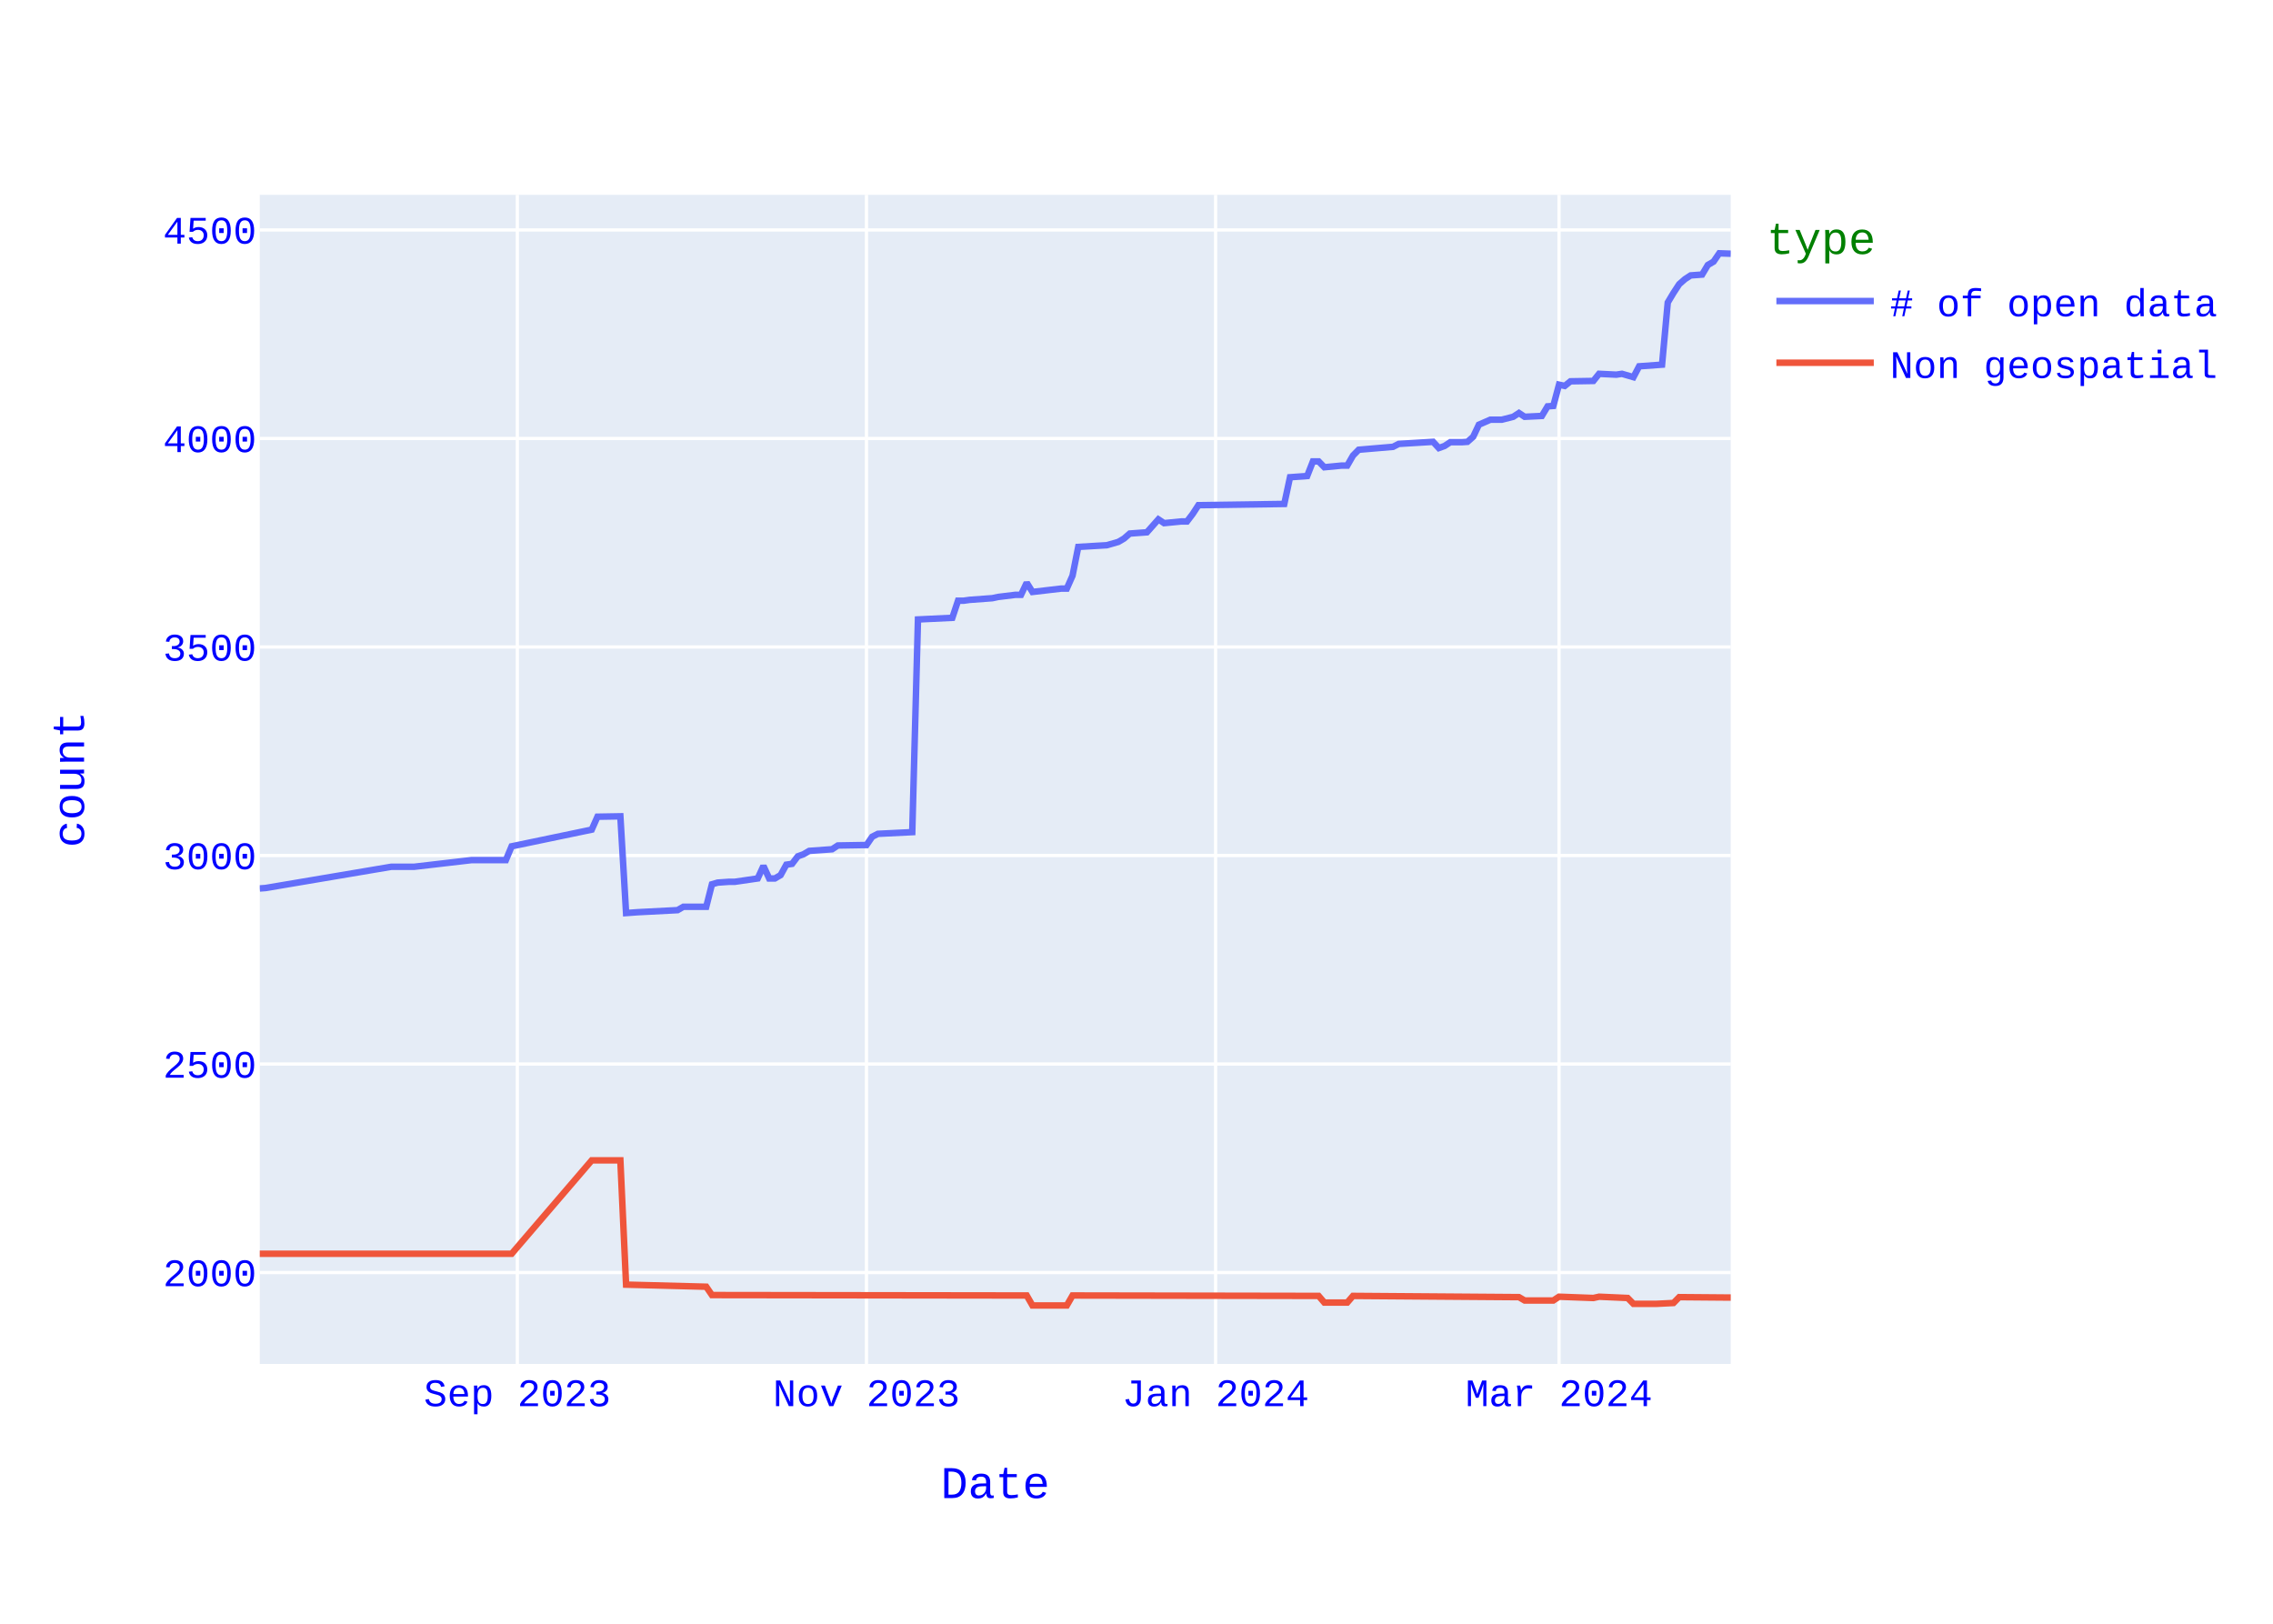
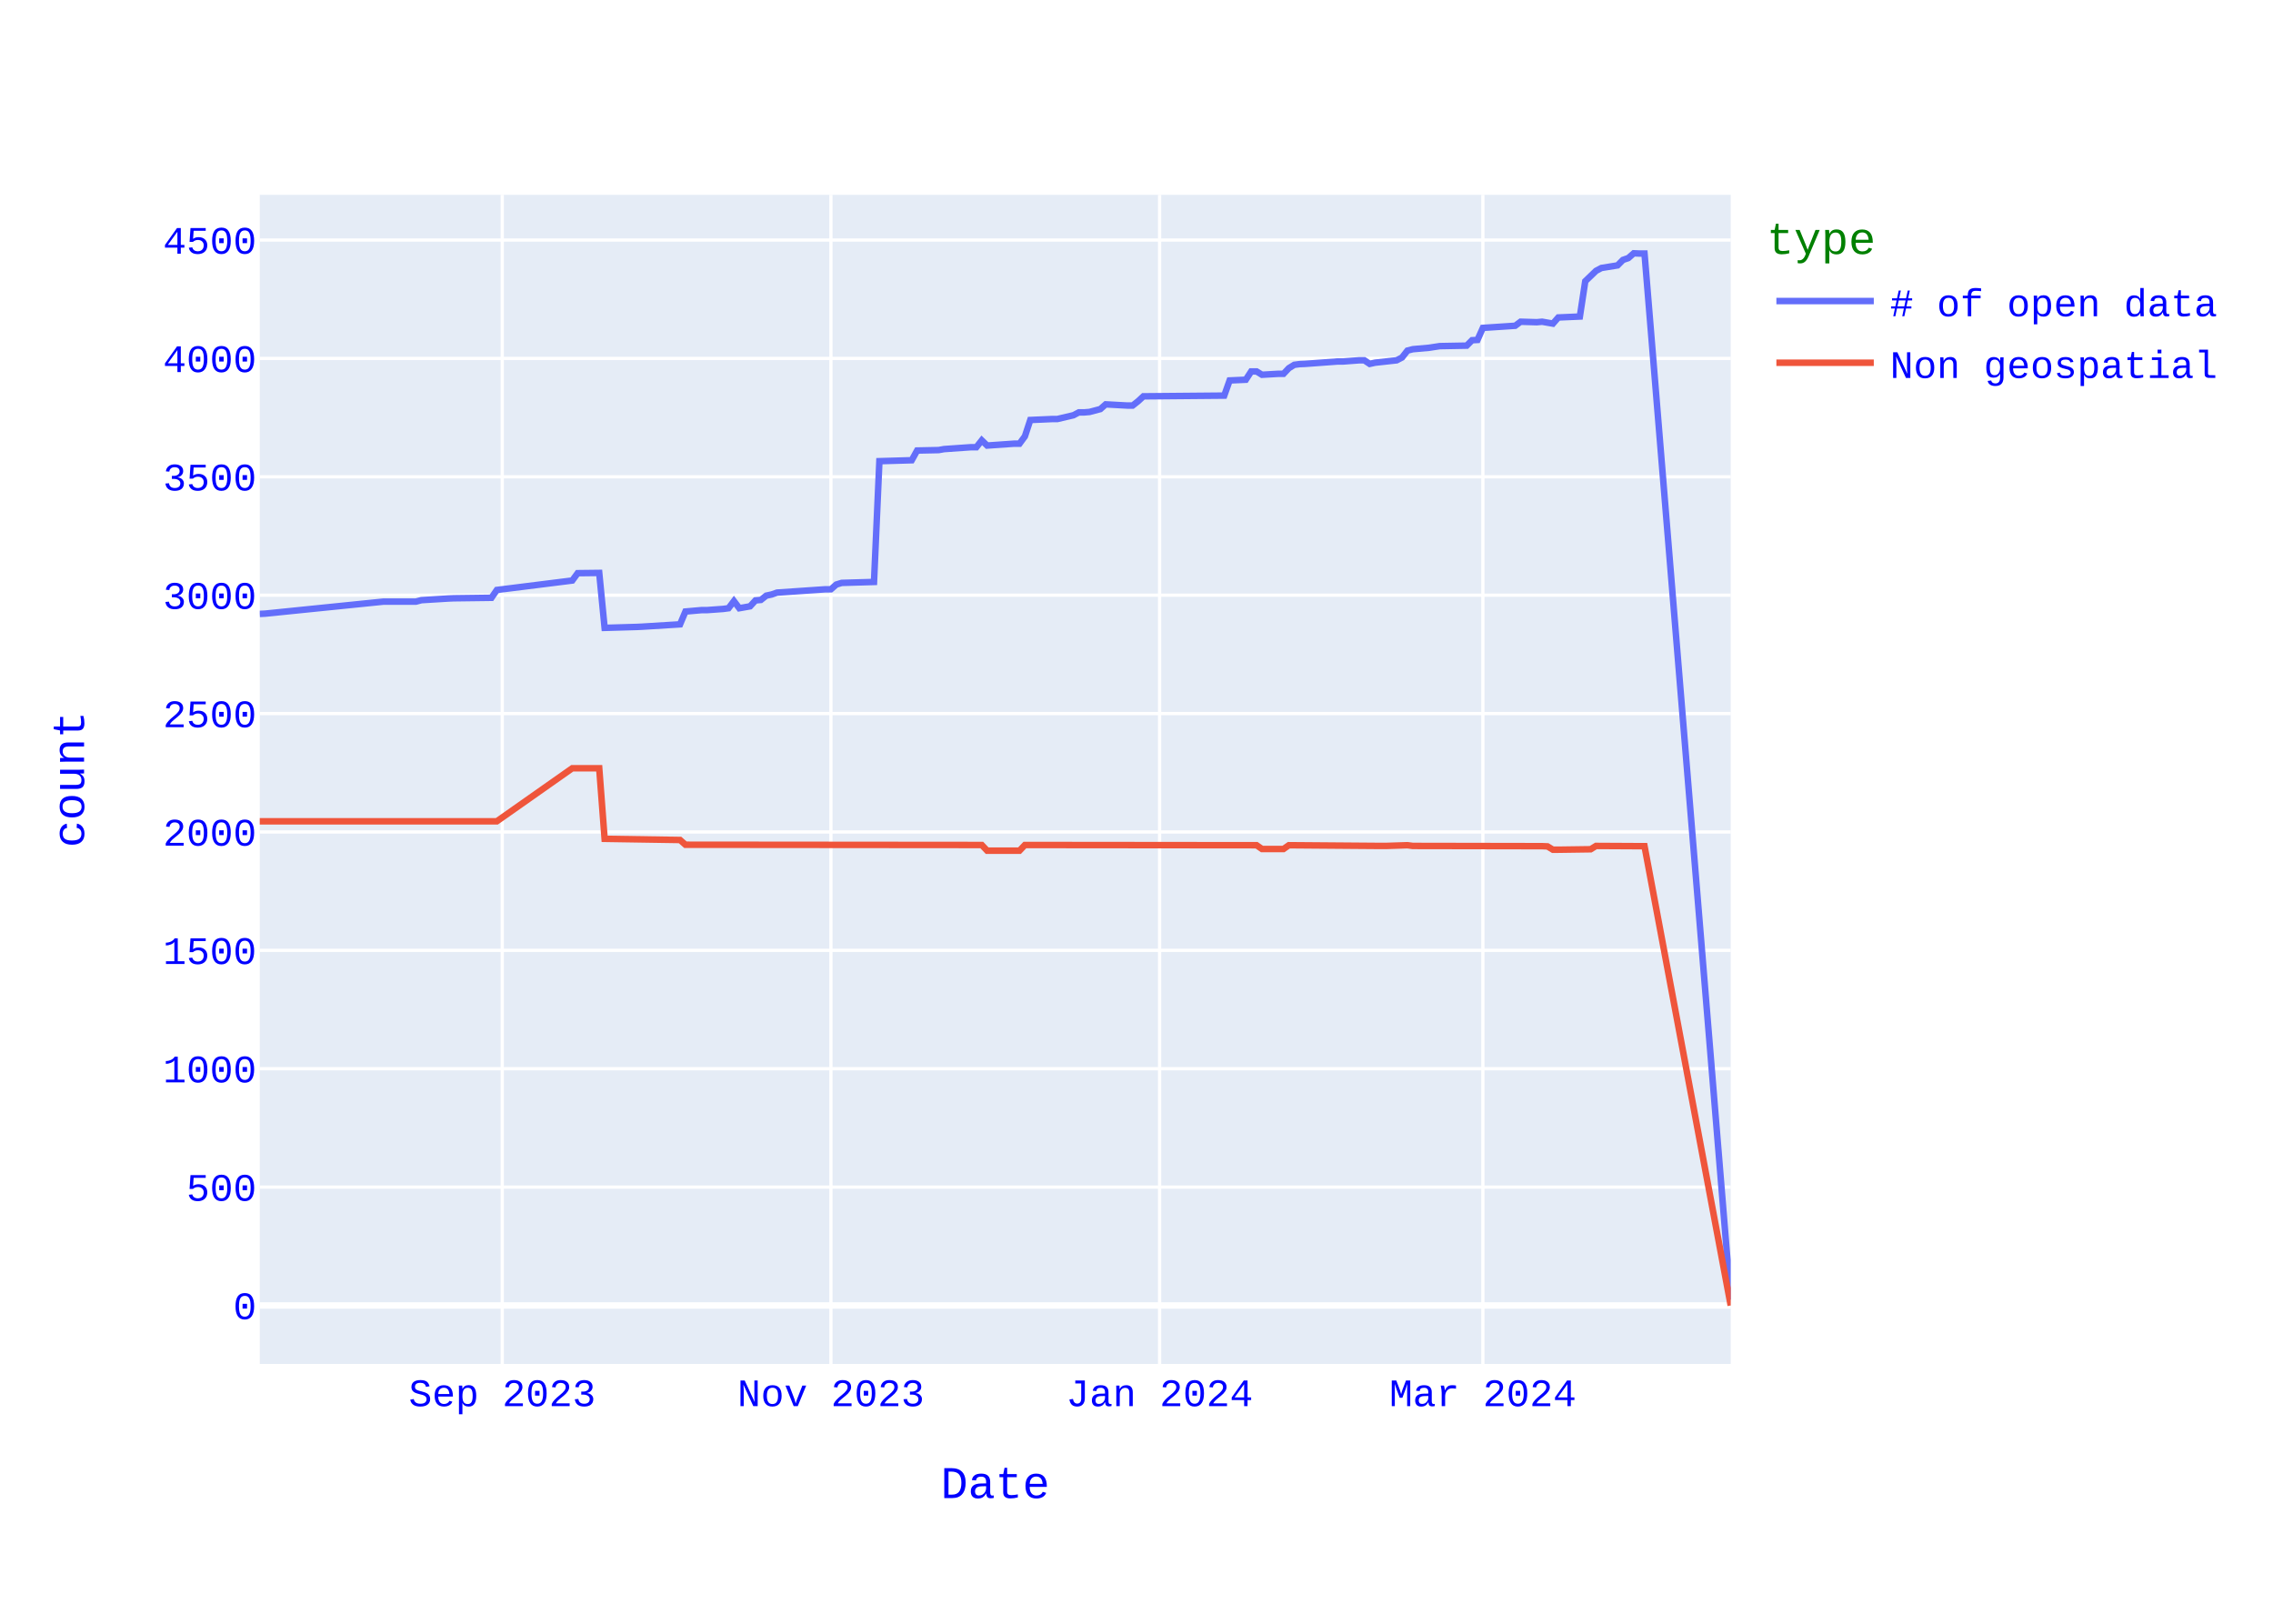
<svg xmlns="http://www.w3.org/2000/svg" class="main-svg" width="700" height="500" style="" viewBox="0 0 700 500">
  <rect x="0" y="0" width="700" height="500" style="fill: rgb(255, 255, 255); fill-opacity: 1;" />
-   <defs id="defs-0c42b9">
+   <defs id="defs-386b0f">
    <g class="clips">
-       <clipPath id="clip0c42b9xyplot" class="plotclip">
+       <clipPath id="clip386b0fxyplot" class="plotclip">
        <rect width="453" height="360" />
      </clipPath>
-       <clipPath class="axesclip" id="clip0c42b9x">
+       <clipPath class="axesclip" id="clip386b0fx">
        <rect x="80" y="0" width="453" height="500" />
      </clipPath>
-       <clipPath class="axesclip" id="clip0c42b9y">
+       <clipPath class="axesclip" id="clip386b0fy">
        <rect x="0" y="60" width="700" height="360" />
      </clipPath>
-       <clipPath class="axesclip" id="clip0c42b9xy">
+       <clipPath class="axesclip" id="clip386b0fxy">
        <rect x="80" y="60" width="453" height="360" />
      </clipPath>
    </g>
    <g class="gradients" />
    <g class="patterns" />
  </defs>
  <g class="bglayer">
    <rect class="bg" x="80" y="60" width="453" height="360" style="fill: rgb(229, 236, 246); fill-opacity: 1; stroke-width: 0;" />
  </g>
  <g class="layer-below">
    <g class="imagelayer" />
    <g class="shapelayer" />
  </g>
  <g class="cartesianlayer">
    <g class="subplot xy">
      <g class="layer-subplot">
        <g class="shapelayer" />
        <g class="imagelayer" />
      </g>
      <g class="minor-gridlayer">
        <g class="x" />
        <g class="y" />
      </g>
      <g class="gridlayer">
        <g class="x">
-           <path class="xgrid crisp" transform="translate(159.32,0)" d="M0,60v360" style="stroke: rgb(255, 255, 255); stroke-opacity: 1; stroke-width: 1px;" />
-           <path class="xgrid crisp" transform="translate(266.84,0)" d="M0,60v360" style="stroke: rgb(255, 255, 255); stroke-opacity: 1; stroke-width: 1px;" />
-           <path class="xgrid crisp" transform="translate(374.36,0)" d="M0,60v360" style="stroke: rgb(255, 255, 255); stroke-opacity: 1; stroke-width: 1px;" />
-           <path class="xgrid crisp" transform="translate(480.12,0)" d="M0,60v360" style="stroke: rgb(255, 255, 255); stroke-opacity: 1; stroke-width: 1px;" />
+           <path class="xgrid crisp" transform="translate(154.67,0)" d="M0,60v360" style="stroke: rgb(255, 255, 255); stroke-opacity: 1; stroke-width: 1px;" />
+           <path class="xgrid crisp" transform="translate(255.89,0)" d="M0,60v360" style="stroke: rgb(255, 255, 255); stroke-opacity: 1; stroke-width: 1px;" />
+           <path class="xgrid crisp" transform="translate(357.11,0)" d="M0,60v360" style="stroke: rgb(255, 255, 255); stroke-opacity: 1; stroke-width: 1px;" />
+           <path class="xgrid crisp" transform="translate(456.67,0)" d="M0,60v360" style="stroke: rgb(255, 255, 255); stroke-opacity: 1; stroke-width: 1px;" />
        </g>
        <g class="y">
-           <path class="ygrid crisp" transform="translate(0,391.85)" d="M80,0h453" style="stroke: rgb(255, 255, 255); stroke-opacity: 1; stroke-width: 1px;" />
-           <path class="ygrid crisp" transform="translate(0,327.65)" d="M80,0h453" style="stroke: rgb(255, 255, 255); stroke-opacity: 1; stroke-width: 1px;" />
-           <path class="ygrid crisp" transform="translate(0,263.44)" d="M80,0h453" style="stroke: rgb(255, 255, 255); stroke-opacity: 1; stroke-width: 1px;" />
-           <path class="ygrid crisp" transform="translate(0,199.23)" d="M80,0h453" style="stroke: rgb(255, 255, 255); stroke-opacity: 1; stroke-width: 1px;" />
-           <path class="ygrid crisp" transform="translate(0,135.02)" d="M80,0h453" style="stroke: rgb(255, 255, 255); stroke-opacity: 1; stroke-width: 1px;" />
-           <path class="ygrid crisp" transform="translate(0,70.81)" d="M80,0h453" style="stroke: rgb(255, 255, 255); stroke-opacity: 1; stroke-width: 1px;" />
-         </g>
-       </g>
-       <g class="zerolinelayer" />
+           <path class="ygrid crisp" transform="translate(0,365.55)" d="M80,0h453" style="stroke: rgb(255, 255, 255); stroke-opacity: 1; stroke-width: 1px;" />
+           <path class="ygrid crisp" transform="translate(0,329.09)" d="M80,0h453" style="stroke: rgb(255, 255, 255); stroke-opacity: 1; stroke-width: 1px;" />
+           <path class="ygrid crisp" transform="translate(0,292.64)" d="M80,0h453" style="stroke: rgb(255, 255, 255); stroke-opacity: 1; stroke-width: 1px;" />
+           <path class="ygrid crisp" transform="translate(0,256.19)" d="M80,0h453" style="stroke: rgb(255, 255, 255); stroke-opacity: 1; stroke-width: 1px;" />
+           <path class="ygrid crisp" transform="translate(0,219.73)" d="M80,0h453" style="stroke: rgb(255, 255, 255); stroke-opacity: 1; stroke-width: 1px;" />
+           <path class="ygrid crisp" transform="translate(0,183.28)" d="M80,0h453" style="stroke: rgb(255, 255, 255); stroke-opacity: 1; stroke-width: 1px;" />
+           <path class="ygrid crisp" transform="translate(0,146.82)" d="M80,0h453" style="stroke: rgb(255, 255, 255); stroke-opacity: 1; stroke-width: 1px;" />
+           <path class="ygrid crisp" transform="translate(0,110.37)" d="M80,0h453" style="stroke: rgb(255, 255, 255); stroke-opacity: 1; stroke-width: 1px;" />
+           <path class="ygrid crisp" transform="translate(0,73.92)" d="M80,0h453" style="stroke: rgb(255, 255, 255); stroke-opacity: 1; stroke-width: 1px;" />
+         </g>
+       </g>
+       <g class="zerolinelayer">
+         <path class="yzl zl crisp" transform="translate(0,402)" d="M80,0h453" style="stroke: rgb(255, 255, 255); stroke-opacity: 1; stroke-width: 2px;" />
+       </g>
      <path class="xlines-below" />
      <path class="ylines-below" />
      <g class="overlines-below" />
      <g class="xaxislayer-below" />
      <g class="yaxislayer-below" />
      <g class="overaxes-below" />
-       <g class="plot" transform="translate(80,60)" clip-path="url(#clip0c42b9xyplot)">
+       <g class="plot" transform="translate(80,60)" clip-path="url(#clip386b0fxyplot)">
        <g class="scatterlayer mlayer">
-           <g class="trace scatter traced99973" style="stroke-miterlimit: 2; opacity: 1;">
+           <g class="trace scatter tracea77ded" style="stroke-miterlimit: 2; opacity: 1;">
            <g class="fills" />
            <g class="errorbars" />
            <g class="lines">
-               <path class="js-line" d="M453,18.13L449.47,18L447.71,20.57L445.95,21.6L444.19,24.55L440.66,24.81L438.9,25.96L437.14,27.5L435.37,30.2L433.61,33.15L431.85,52.29L424.8,52.8L423.04,56.14L419.51,55.11L417.75,55.37L412.46,55.11L410.7,57.3L403.65,57.42L401.88,58.84L400.12,58.45L398.36,65L396.6,65.13L394.83,68.08L389.54,68.34L387.78,67.18L386.02,68.34L382.49,69.24L378.97,69.24L377.21,70.01L375.44,70.78L373.68,74.5L371.92,76.05L370.16,76.17L366.63,76.17L364.87,77.33L363.11,77.97L361.34,76.05L350.77,76.69L349,77.59L338.43,78.49L336.67,80.28L334.9,83.37L333.14,83.37L327.85,83.88L326.09,82.08L324.33,82.08L322.56,86.58L317.28,86.96L315.51,95.18L289.07,95.56L287.31,98.26L285.55,100.57L283.79,100.57L278.5,101.09L276.74,99.93L273.21,103.91L271.45,104.04L267.92,104.3L266.16,105.84L264.4,106.87L260.87,107.89L252.06,108.41L250.3,117.27L248.53,121.25L246.77,121.25L237.96,122.28L236.19,119.45L234.43,123.17L232.67,123.17L227.38,123.82L225.62,124.2L218.57,124.72L216.81,124.97L215.04,124.97L213.28,130.24L202.7,130.75L200.94,196.24L190.37,196.76L188.6,197.66L186.84,200.23L185.08,200.23L178.03,200.35L176.26,201.51L169.21,202.02L167.45,203.05L165.69,203.69L163.93,206L162.16,206.26L160.4,209.47L158.64,210.5L156.88,210.5L155.11,206.65L153.35,210.5L146.3,211.53L144.54,211.53L141.01,211.78L139.25,212.3L137.49,219.23L135.72,219.23L130.44,219.23L128.67,220.26L116.33,220.9L114.57,221.03L112.81,221.16L111.05,191.37L104,191.49L102.23,195.47L77.56,200.61L75.79,204.85L66.98,204.85L65.22,204.85L47.59,206.9L45.83,206.9L40.54,206.9L1.76,213.45L0,213.58" style="vector-effect: none; fill: none; stroke: rgb(99, 110, 250); stroke-opacity: 1; stroke-width: 2px; opacity: 1;" />
+               <path class="js-line" d="M453,340.18L426.45,18.07L424.79,18.07L423.13,18L421.47,19.46L419.81,20.04L418.15,21.72L413.18,22.52L411.52,23.4L408.2,26.6L406.54,37.47L399.9,37.76L398.24,39.65L394.92,39.07L393.26,39.22L388.29,39.07L386.63,40.31L376.67,40.97L375.01,44.68L373.35,44.76L371.69,46.43L363.4,46.58L360.08,47.09L355.1,47.53L353.44,47.96L351.78,50.08L350.12,50.95L343.48,51.68L341.82,52.05L340.16,50.95L338.51,50.95L333.53,51.32L331.87,51.32L321.91,52.05L320.25,52.12L318.59,52.34L316.93,53.36L315.27,55.11L313.62,55.11L308.64,55.4L306.98,54.38L305.32,54.38L303.66,56.93L298.68,57.15L297.02,61.82L272.13,62.04L270.47,63.57L268.81,64.88L267.15,64.88L260.52,64.51L258.86,65.97L255.54,66.85L253.88,66.99L252.22,66.99L250.56,67.87L245.58,69.04L243.92,69.04L237.29,69.33L235.63,74.36L233.97,76.62L232.31,76.62L224.01,77.2L222.35,75.6L220.69,77.71L219.03,77.71L210.74,78.29L209.08,78.59L202.44,78.73L200.78,81.72L190.82,82.01L189.16,119.2L179.21,119.49L177.55,120L175.89,121.46L174.23,121.46L159.3,122.48L157.64,123.06L155.98,123.42L154.32,124.74L152.66,124.88L151,126.7L147.68,127.29L146.02,125.1L144.36,127.29L142.7,127.51L137.73,127.87L136.07,127.87L131.09,128.31L129.43,132.25L117.81,132.97L116.15,133.05L106.2,133.34L104.54,116.42L97.9,116.5L96.24,118.76L73.01,121.67L71.35,124.08L59.74,124.23L58.08,124.3L49.78,124.81L48.12,125.25L38.16,125.25L1.66,128.96L0,129.04" style="vector-effect: none; fill: none; stroke: rgb(99, 110, 250); stroke-opacity: 1; stroke-width: 2px; opacity: 1;" />
            </g>
            <g class="points" />
            <g class="text" />
          </g>
-           <g class="trace scatter trace564da6" style="stroke-miterlimit: 2; opacity: 1;">
+           <g class="trace scatter trace0ff2f0" style="stroke-miterlimit: 2; opacity: 1;">
            <g class="fills" />
            <g class="errorbars" />
            <g class="lines">
-               <path class="js-line" d="M453,339.56L437.14,339.43L435.37,341.23L430.09,341.49L428.32,341.49L423.04,341.49L421.27,339.69L412.46,339.3L410.7,339.69L400.12,339.3L398.36,340.46L389.54,340.46L387.78,339.43L336.67,339.05L334.9,341.1L327.85,341.1L326.09,339.05L250.3,338.92L248.53,342L237.96,342L236.19,338.92L139.25,338.79L137.49,336.22L112.81,335.58L111.05,297.31L102.23,297.31L77.56,326.08L0,326.08" style="vector-effect: none; fill: none; stroke: rgb(239, 85, 59); stroke-opacity: 1; stroke-width: 2px; opacity: 1;" />
+               <path class="js-line" d="M453,342L426.45,200.56L424.79,200.56L411.52,200.49L409.86,201.51L399.9,201.65L398.24,201.65L396.58,200.63L394.92,200.56L355.1,200.49L353.44,200.27L346.8,200.49L345.14,200.49L316.93,200.27L315.27,201.43L308.64,201.43L306.98,200.27L235.63,200.2L233.97,201.95L224.01,201.95L222.35,200.2L131.09,200.12L129.43,198.66L106.2,198.3L104.54,176.57L96.24,176.57L73.01,192.9L0,192.9" style="vector-effect: none; fill: none; stroke: rgb(239, 85, 59); stroke-opacity: 1; stroke-width: 2px; opacity: 1;" />
            </g>
            <g class="points" />
            <g class="text" />
          </g>
        </g>
      </g>
      <g class="overplot" />
      <path class="xlines-above crisp" d="M0,0" style="fill: none;" />
      <path class="ylines-above crisp" d="M0,0" style="fill: none;" />
      <g class="overlines-above" />
      <g class="xaxislayer-above">
        <g class="xtick">
-           <text text-anchor="middle" x="0" y="433" transform="translate(159.32,0)" style="font-family: 'Courier New'; font-size: 12px; fill: rgb(0, 0, 255); fill-opacity: 1; white-space: pre; opacity: 1;">Sep 2023</text>
-         </g>
-         <g class="xtick">
-           <text text-anchor="middle" x="0" y="433" style="font-family: 'Courier New'; font-size: 12px; fill: rgb(0, 0, 255); fill-opacity: 1; white-space: pre; opacity: 1;" transform="translate(266.84,0)">Nov 2023</text>
-         </g>
-         <g class="xtick">
-           <text text-anchor="middle" x="0" y="433" style="font-family: 'Courier New'; font-size: 12px; fill: rgb(0, 0, 255); fill-opacity: 1; white-space: pre; opacity: 1;" transform="translate(374.36,0)">Jan 2024</text>
-         </g>
-         <g class="xtick">
-           <text text-anchor="middle" x="0" y="433" style="font-family: 'Courier New'; font-size: 12px; fill: rgb(0, 0, 255); fill-opacity: 1; white-space: pre; opacity: 1;" transform="translate(480.12,0)">Mar 2024</text>
+           <text text-anchor="middle" x="0" y="433" transform="translate(154.67,0)" style="font-family: 'Courier New'; font-size: 12px; fill: rgb(0, 0, 255); fill-opacity: 1; white-space: pre; opacity: 1;">Sep 2023</text>
+         </g>
+         <g class="xtick">
+           <text text-anchor="middle" x="0" y="433" style="font-family: 'Courier New'; font-size: 12px; fill: rgb(0, 0, 255); fill-opacity: 1; white-space: pre; opacity: 1;" transform="translate(255.89,0)">Nov 2023</text>
+         </g>
+         <g class="xtick">
+           <text text-anchor="middle" x="0" y="433" style="font-family: 'Courier New'; font-size: 12px; fill: rgb(0, 0, 255); fill-opacity: 1; white-space: pre; opacity: 1;" transform="translate(357.11,0)">Jan 2024</text>
+         </g>
+         <g class="xtick">
+           <text text-anchor="middle" x="0" y="433" style="font-family: 'Courier New'; font-size: 12px; fill: rgb(0, 0, 255); fill-opacity: 1; white-space: pre; opacity: 1;" transform="translate(456.67,0)">Mar 2024</text>
        </g>
      </g>
      <g class="yaxislayer-above">
        <g class="ytick">
-           <text text-anchor="end" x="79" y="4.2" transform="translate(0,391.85)" style="font-family: 'Courier New'; font-size: 12px; fill: rgb(0, 0, 255); fill-opacity: 1; white-space: pre; opacity: 1;">2000</text>
-         </g>
-         <g class="ytick">
-           <text text-anchor="end" x="79" y="4.2" style="font-family: 'Courier New'; font-size: 12px; fill: rgb(0, 0, 255); fill-opacity: 1; white-space: pre; opacity: 1;" transform="translate(0,327.65)">2500</text>
-         </g>
-         <g class="ytick">
-           <text text-anchor="end" x="79" y="4.2" style="font-family: 'Courier New'; font-size: 12px; fill: rgb(0, 0, 255); fill-opacity: 1; white-space: pre; opacity: 1;" transform="translate(0,263.44)">3000</text>
-         </g>
-         <g class="ytick">
-           <text text-anchor="end" x="79" y="4.2" style="font-family: 'Courier New'; font-size: 12px; fill: rgb(0, 0, 255); fill-opacity: 1; white-space: pre; opacity: 1;" transform="translate(0,199.23)">3500</text>
-         </g>
-         <g class="ytick">
-           <text text-anchor="end" x="79" y="4.2" style="font-family: 'Courier New'; font-size: 12px; fill: rgb(0, 0, 255); fill-opacity: 1; white-space: pre; opacity: 1;" transform="translate(0,135.02)">4000</text>
-         </g>
-         <g class="ytick">
-           <text text-anchor="end" x="79" y="4.2" style="font-family: 'Courier New'; font-size: 12px; fill: rgb(0, 0, 255); fill-opacity: 1; white-space: pre; opacity: 1;" transform="translate(0,70.81)">4500</text>
+           <text text-anchor="end" x="79" y="4.2" transform="translate(0,402)" style="font-family: 'Courier New'; font-size: 12px; fill: rgb(0, 0, 255); fill-opacity: 1; white-space: pre; opacity: 1;">0</text>
+         </g>
+         <g class="ytick">
+           <text text-anchor="end" x="79" y="4.2" style="font-family: 'Courier New'; font-size: 12px; fill: rgb(0, 0, 255); fill-opacity: 1; white-space: pre; opacity: 1;" transform="translate(0,365.55)">500</text>
+         </g>
+         <g class="ytick">
+           <text text-anchor="end" x="79" y="4.2" style="font-family: 'Courier New'; font-size: 12px; fill: rgb(0, 0, 255); fill-opacity: 1; white-space: pre; opacity: 1;" transform="translate(0,329.09)">1000</text>
+         </g>
+         <g class="ytick">
+           <text text-anchor="end" x="79" y="4.2" style="font-family: 'Courier New'; font-size: 12px; fill: rgb(0, 0, 255); fill-opacity: 1; white-space: pre; opacity: 1;" transform="translate(0,292.64)">1500</text>
+         </g>
+         <g class="ytick">
+           <text text-anchor="end" x="79" y="4.2" style="font-family: 'Courier New'; font-size: 12px; fill: rgb(0, 0, 255); fill-opacity: 1; white-space: pre; opacity: 1;" transform="translate(0,256.19)">2000</text>
+         </g>
+         <g class="ytick">
+           <text text-anchor="end" x="79" y="4.2" style="font-family: 'Courier New'; font-size: 12px; fill: rgb(0, 0, 255); fill-opacity: 1; white-space: pre; opacity: 1;" transform="translate(0,219.73)">2500</text>
+         </g>
+         <g class="ytick">
+           <text text-anchor="end" x="79" y="4.2" style="font-family: 'Courier New'; font-size: 12px; fill: rgb(0, 0, 255); fill-opacity: 1; white-space: pre; opacity: 1;" transform="translate(0,183.28)">3000</text>
+         </g>
+         <g class="ytick">
+           <text text-anchor="end" x="79" y="4.2" style="font-family: 'Courier New'; font-size: 12px; fill: rgb(0, 0, 255); fill-opacity: 1; white-space: pre; opacity: 1;" transform="translate(0,146.82)">3500</text>
+         </g>
+         <g class="ytick">
+           <text text-anchor="end" x="79" y="4.2" style="font-family: 'Courier New'; font-size: 12px; fill: rgb(0, 0, 255); fill-opacity: 1; white-space: pre; opacity: 1;" transform="translate(0,110.37)">4000</text>
+         </g>
+         <g class="ytick">
+           <text text-anchor="end" x="79" y="4.2" style="font-family: 'Courier New'; font-size: 12px; fill: rgb(0, 0, 255); fill-opacity: 1; white-space: pre; opacity: 1;" transform="translate(0,73.92)">4500</text>
        </g>
      </g>
      <g class="overaxes-above" />
    </g>
  </g>
  <g class="polarlayer" />
  <g class="smithlayer" />
  <g class="ternarylayer" />
  <g class="geolayer" />
  <g class="funnelarealayer" />
  <g class="pielayer" />
  <g class="iciclelayer" />
  <g class="treemaplayer" />
  <g class="sunburstlayer" />
  <g class="glimages" />
-   <defs id="topdefs-0c42b9">
+   <defs id="topdefs-386b0f">
    <g class="clips" />
-     <clipPath id="legend0c42b9">
+     <clipPath id="legend386b0f">
      <rect width="146" height="67" x="0" y="0" />
    </clipPath>
  </defs>
  <g class="layer-above">
    <g class="imagelayer" />
    <g class="shapelayer" />
  </g>
  <g class="infolayer">
    <g class="legend" pointer-events="all" transform="translate(542.06,60)">
      <rect class="bg" shape-rendering="crispEdges" style="stroke: rgb(68, 68, 68); stroke-opacity: 1; fill: rgb(255, 255, 255); fill-opacity: 1; stroke-width: 0px;" width="146" height="67" x="0" y="0" />
-       <g class="scrollbox" transform="" clip-path="url(#legend0c42b9)">
+       <g class="scrollbox" transform="" clip-path="url(#legend386b0f)">
        <text class="legendtitletext" text-anchor="start" x="2" y="18.2" style="font-family: 'Courier New'; font-size: 14px; fill: rgb(0, 128, 0); fill-opacity: 1; white-space: pre;">type</text>
        <g class="groups" transform="">
          <g class="traces" transform="translate(0,32.7)" style="opacity: 1;">
            <text class="legendtext" text-anchor="start" x="40" y="4.68" style="font-family: 'Courier New'; font-size: 12px; fill: rgb(0, 0, 255); fill-opacity: 1; white-space: pre;"># of open data</text>
            <g class="layers" style="opacity: 1;">
              <g class="legendfill" />
              <g class="legendlines">
                <path class="js-line" d="M5,0h30" style="fill: none; stroke: rgb(99, 110, 250); stroke-opacity: 1; stroke-width: 2px;" />
              </g>
              <g class="legendsymbols">
                <g class="legendpoints" />
              </g>
            </g>
            <rect class="legendtoggle" x="0" y="-9.5" width="140.828" height="19" style="fill: rgb(0, 0, 0); fill-opacity: 0;" />
          </g>
        </g>
        <g class="groups" transform="">
          <g class="traces" transform="translate(0,51.7)" style="opacity: 1;">
            <text class="legendtext" text-anchor="start" x="40" y="4.68" style="font-family: 'Courier New'; font-size: 12px; fill: rgb(0, 0, 255); fill-opacity: 1; white-space: pre;">Non geospatial</text>
            <g class="layers" style="opacity: 1;">
              <g class="legendfill" />
              <g class="legendlines">
                <path class="js-line" d="M5,0h30" style="fill: none; stroke: rgb(239, 85, 59); stroke-opacity: 1; stroke-width: 2px;" />
              </g>
              <g class="legendsymbols">
                <g class="legendpoints" />
              </g>
            </g>
            <rect class="legendtoggle" x="0" y="-9.5" width="140.828" height="19" style="fill: rgb(0, 0, 0); fill-opacity: 0;" />
          </g>
        </g>
      </g>
      <rect class="scrollbar" rx="20" ry="3" width="0" height="0" style="fill: rgb(128, 139, 164); fill-opacity: 1;" x="0" y="0" />
    </g>
    <g class="g-gtitle" />
    <g class="g-xtitle">
      <text class="xtitle" x="306.5" y="461.3" text-anchor="middle" style="font-family: 'Courier New'; font-size: 14px; fill: rgb(0, 0, 255); opacity: 1; font-weight: normal; white-space: pre;">Date</text>
    </g>
    <g class="g-ytitle">
      <text class="ytitle" transform="rotate(-90,25.8875,240)" x="25.888" y="240" text-anchor="middle" style="font-family: 'Courier New'; font-size: 14px; fill: rgb(0, 0, 255); opacity: 1; font-weight: normal; white-space: pre;">count</text>
    </g>
  </g>
</svg>
